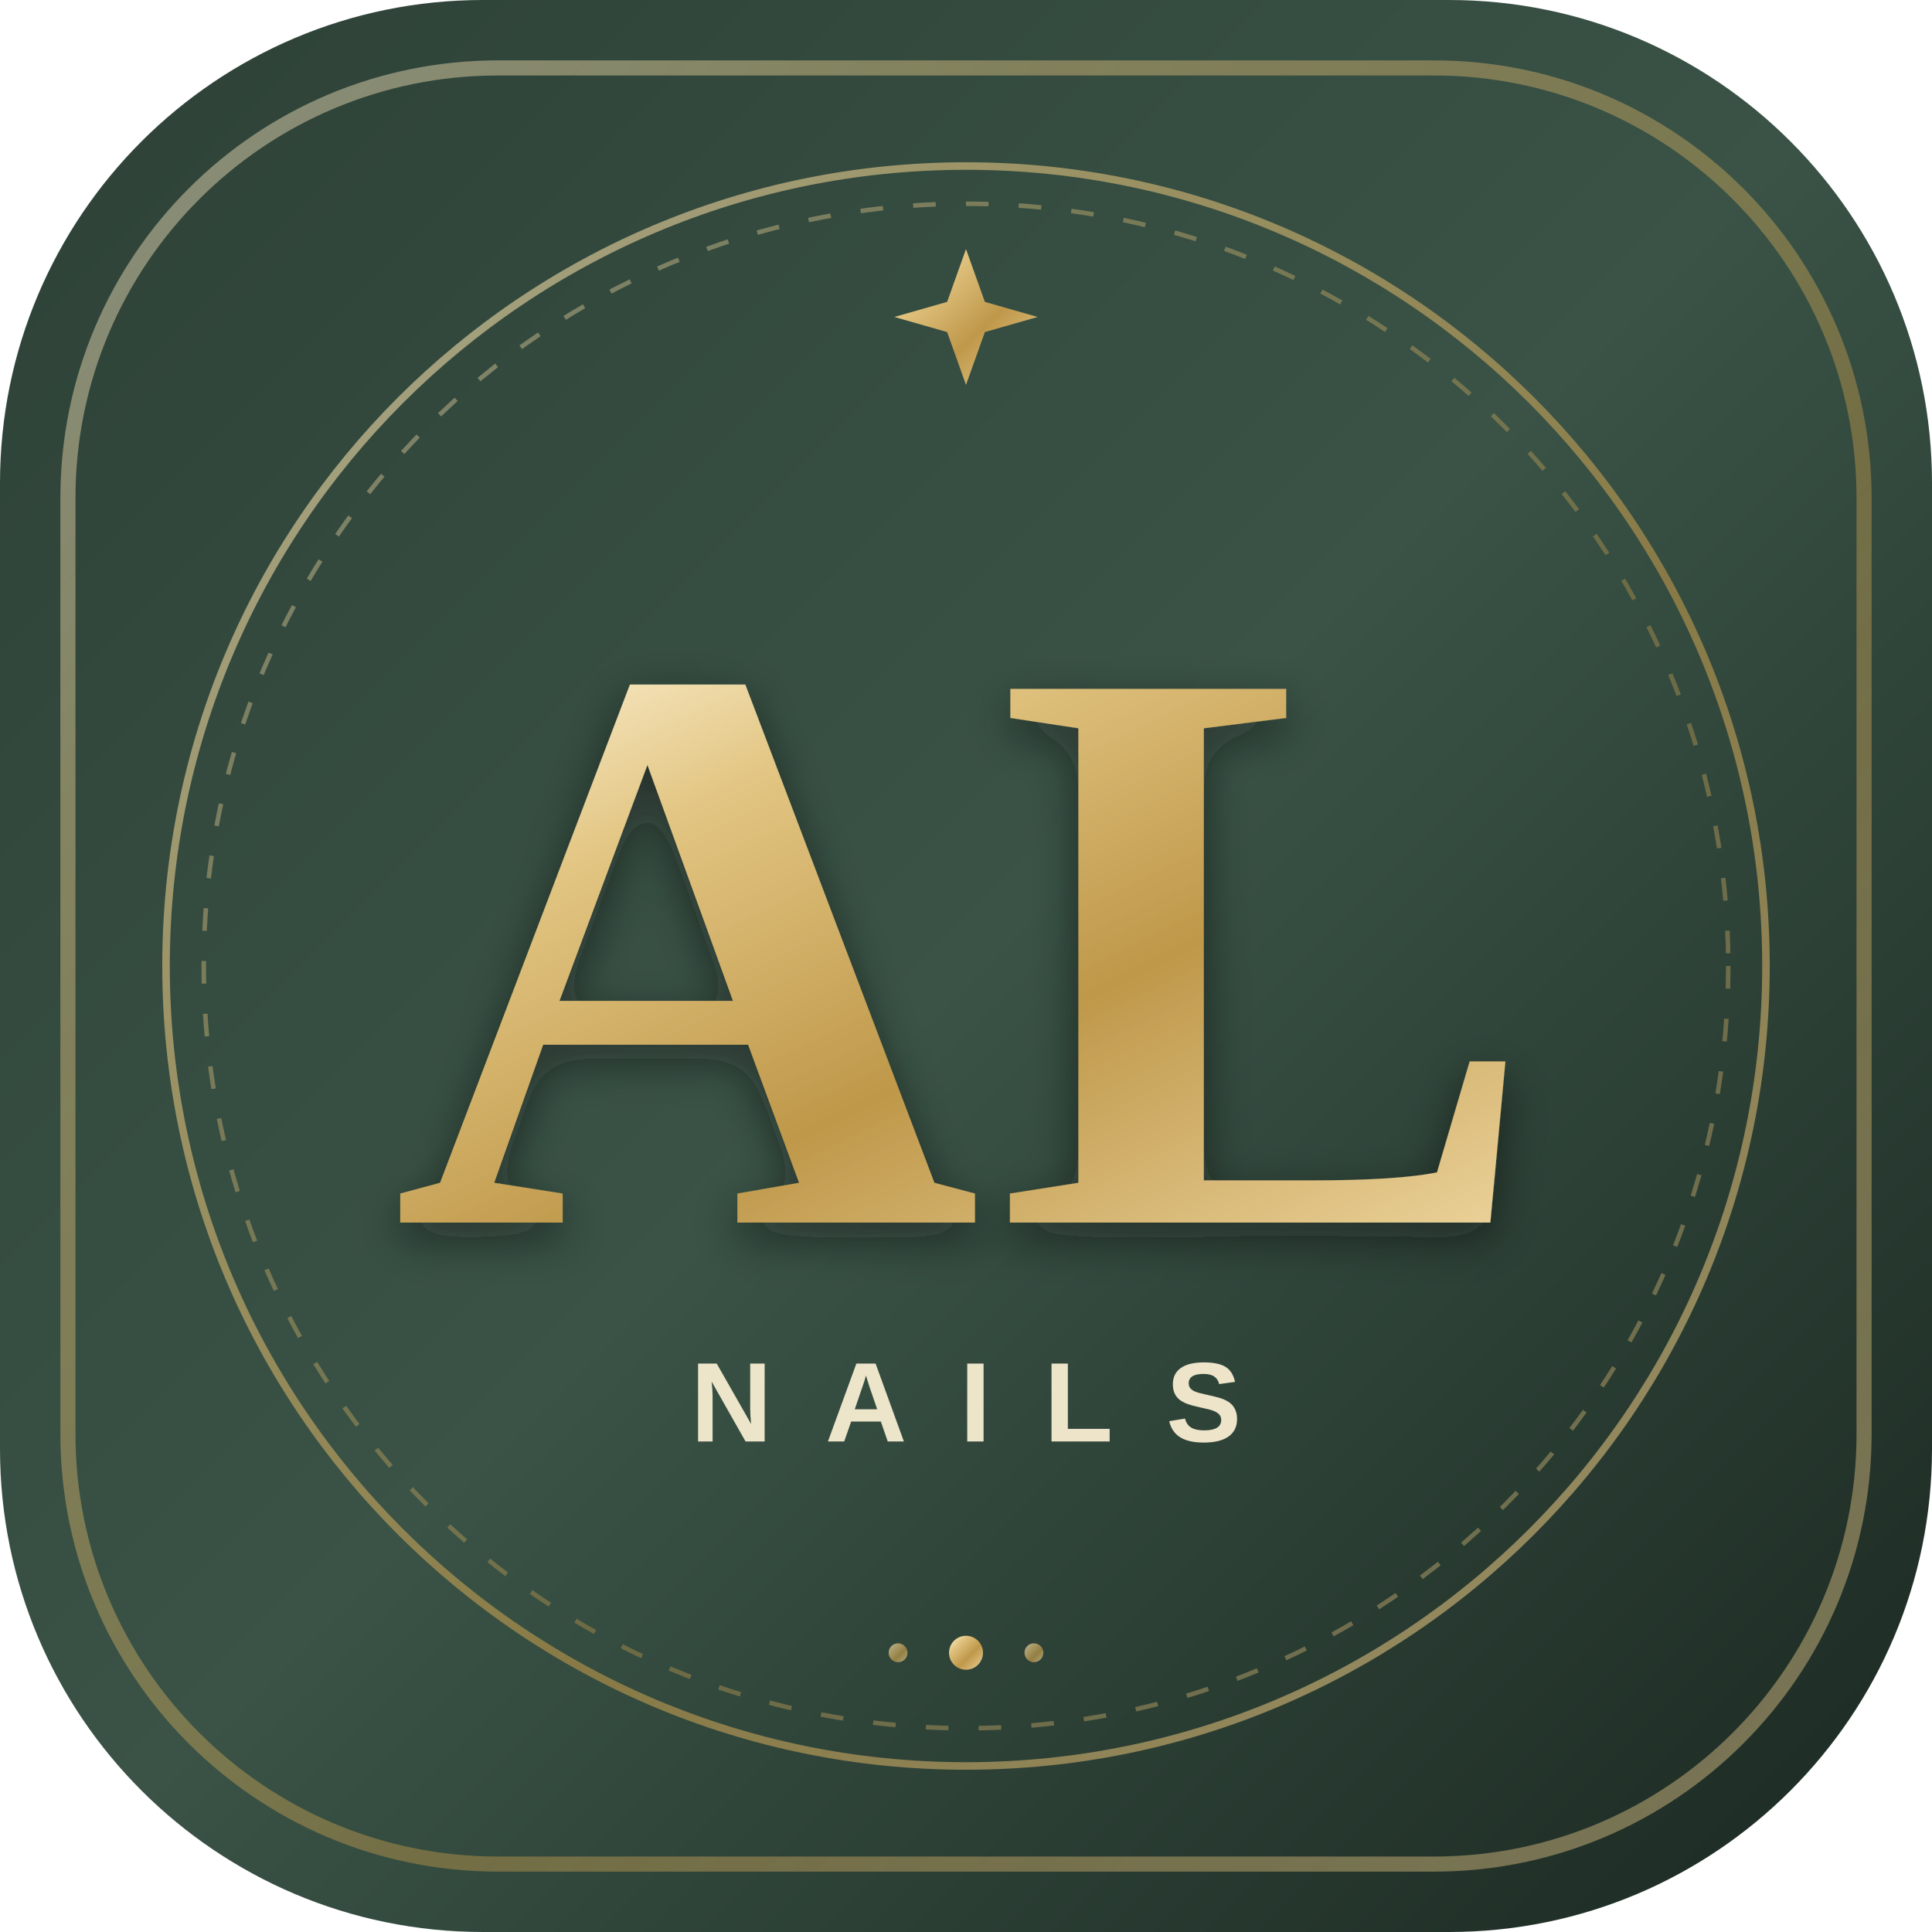
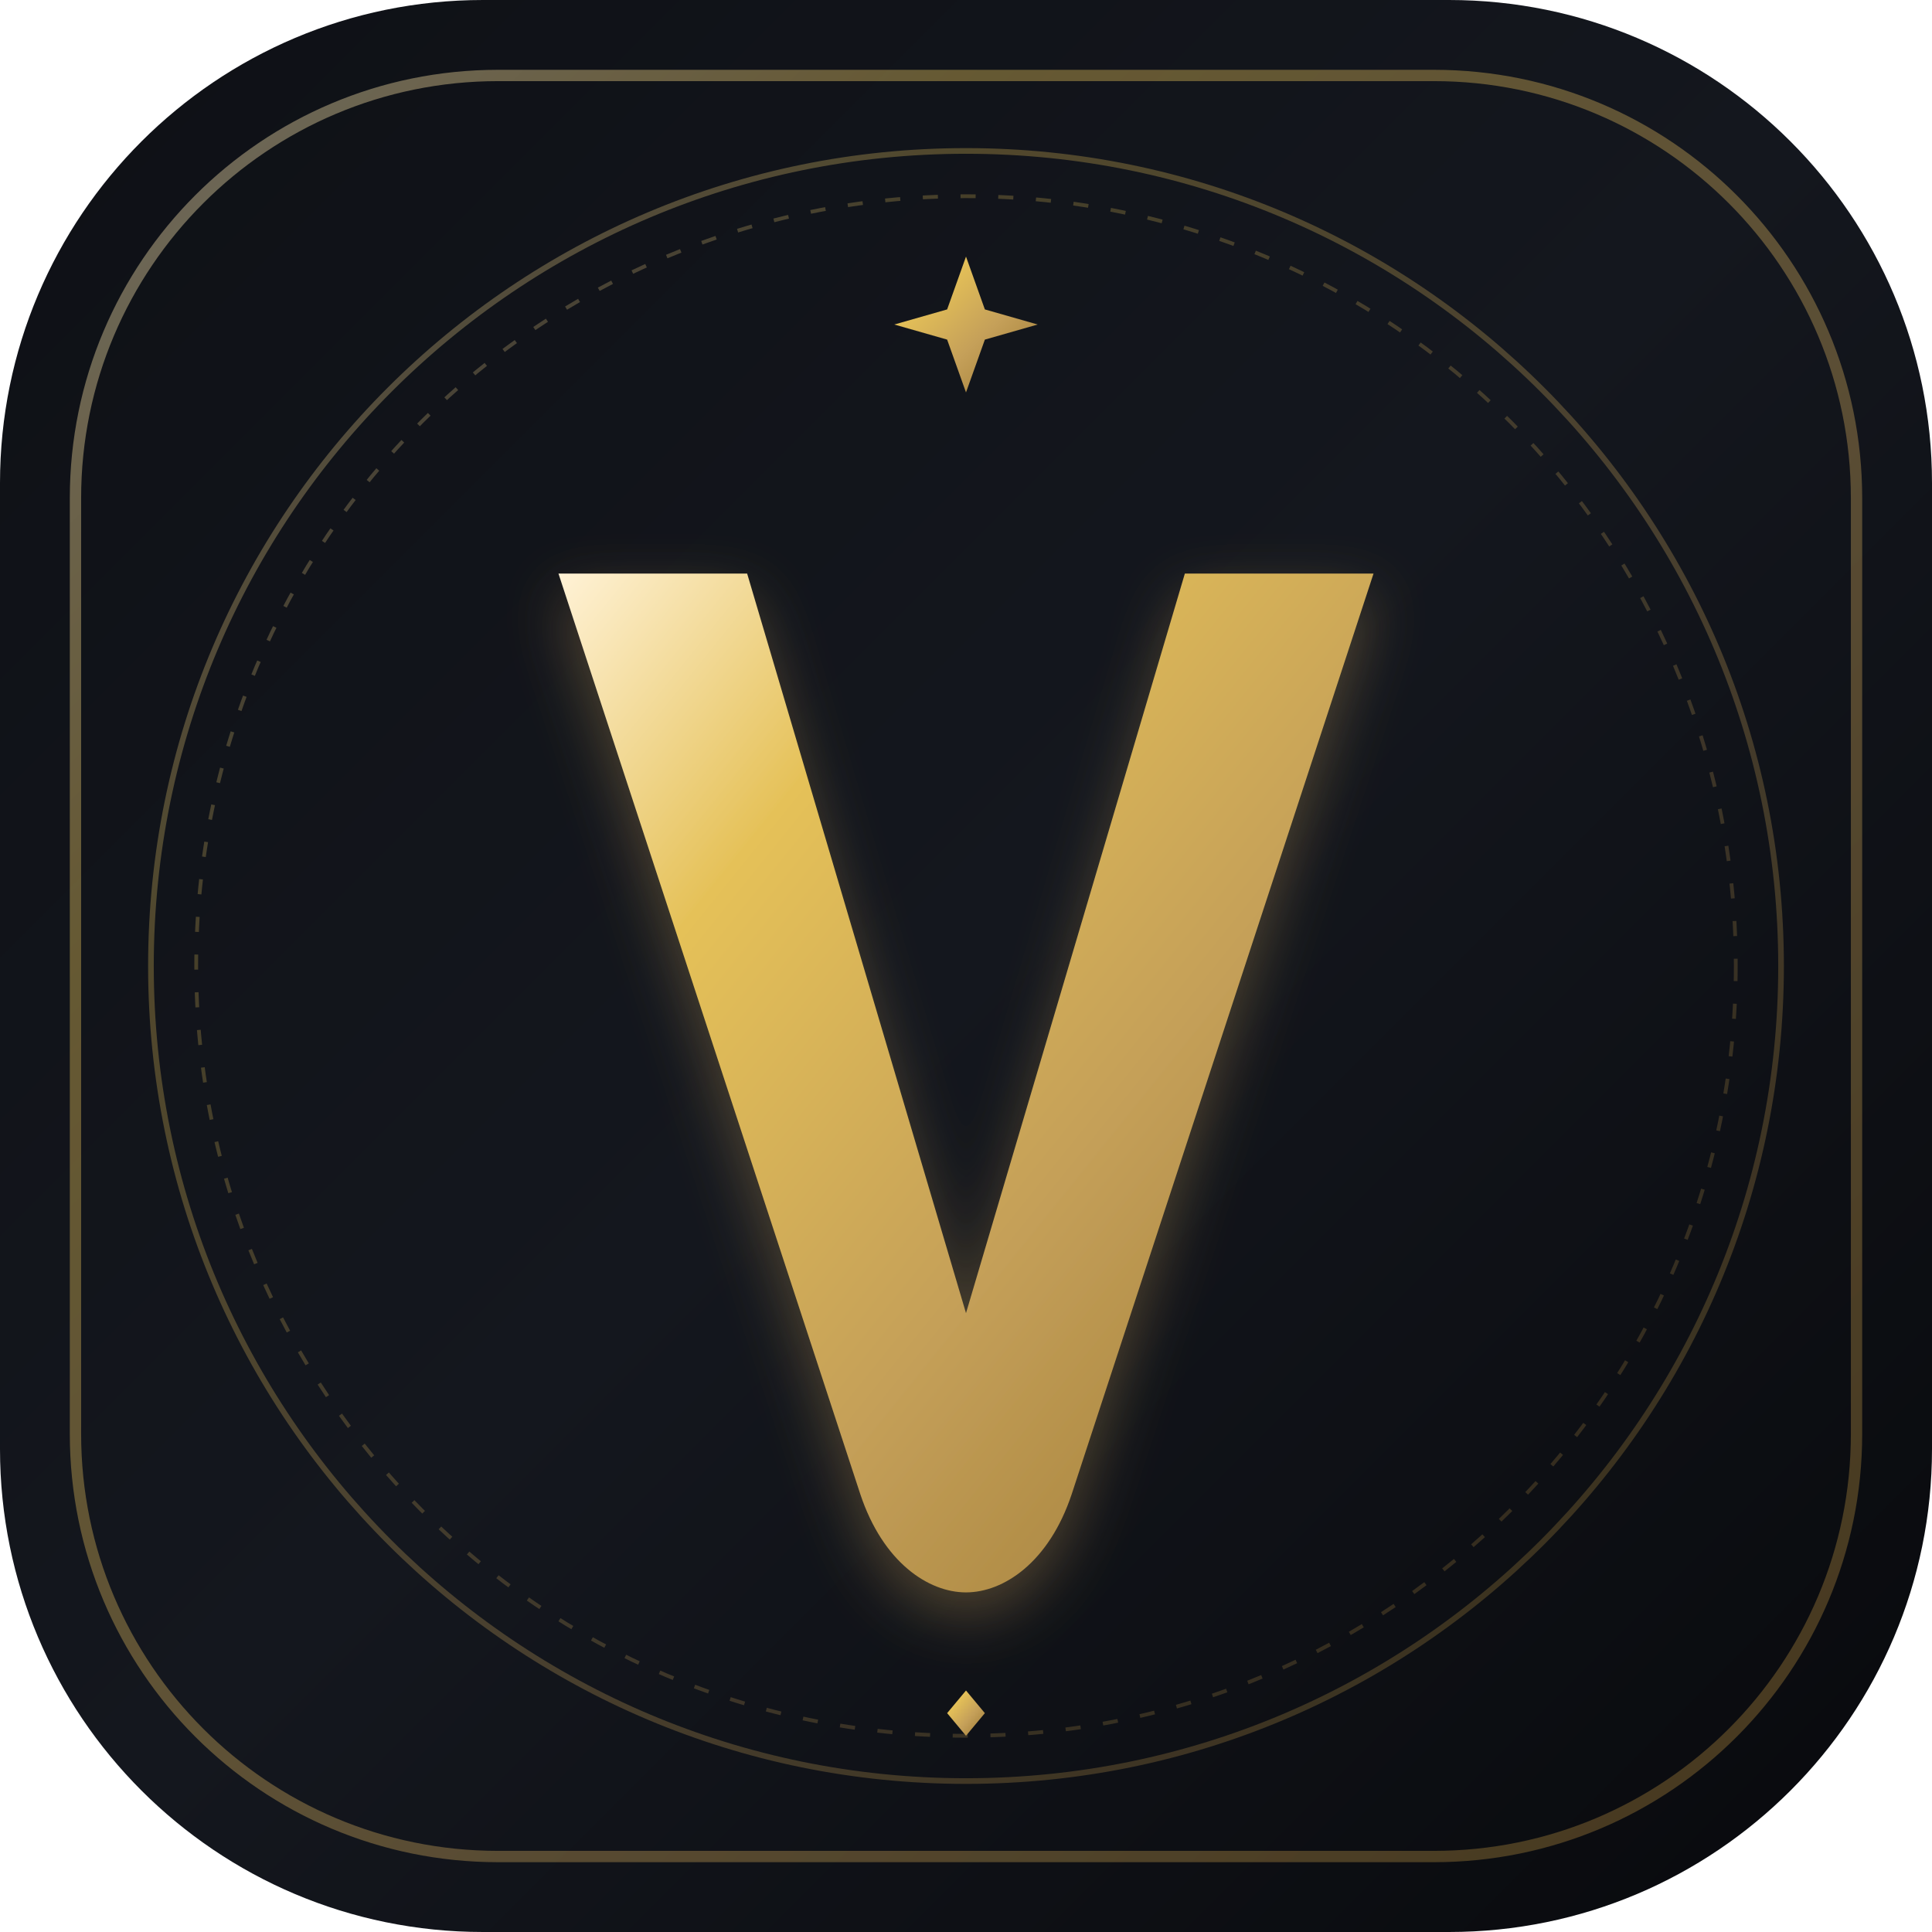
<svg xmlns="http://www.w3.org/2000/svg" viewBox="0 0 512 512" width="100%" height="100%">
  <defs>
-     <linearGradient id="bgGrad" x1="0%" y1="0%" x2="100%" y2="100%">
-       <stop offset="0%" stop-color="#2D4036" />
-       <stop offset="50%" stop-color="#3A5346" />
-       <stop offset="100%" stop-color="#1A2720" />
+     <linearGradient id="vanesevBg" x1="0%" y1="0%" x2="100%" y2="100%">
+       <stop offset="0%" stop-color="#0E1015" />
+       <stop offset="50%" stop-color="#14171E" />
+       <stop offset="100%" stop-color="#08090C" />
    </linearGradient>
-     <linearGradient id="goldGrad" x1="0%" y1="0%" x2="100%" y2="100%">
-       <stop offset="0%" stop-color="#FDF2D6" />
-       <stop offset="25%" stop-color="#E2C582" />
-       <stop offset="60%" stop-color="#BF984A" />
-       <stop offset="100%" stop-color="#EAD198" />
+     <linearGradient id="vanesevGold" x1="0%" y1="0%" x2="100%" y2="100%">
+       <stop offset="0%" stop-color="#FFF2D6" />
+       <stop offset="25%" stop-color="#E5C158" />
+       <stop offset="60%" stop-color="#C5A059" />
+       <stop offset="100%" stop-color="#9A7732" />
    </linearGradient>
-     <filter id="softGlow" x="-20%" y="-20%" width="140%" height="140%">
-       <feDropShadow dx="0" dy="4" stdDeviation="6" flood-color="#0F1813" flood-opacity="0.5" />
+     <linearGradient id="vanesevAccent" x1="0%" y1="0%" x2="100%" y2="100%">
+       <stop offset="0%" stop-color="#E5C158" stop-opacity="0.8" />
+       <stop offset="100%" stop-color="#C5A059" stop-opacity="0.2" />
+     </linearGradient>
+     <filter id="goldGlow" x="-20%" y="-20%" width="140%" height="140%">
+       <feDropShadow dx="0" dy="6" stdDeviation="8" flood-color="#C5A059" flood-opacity="0.35" />
    </filter>
  </defs>
-   <rect width="512" height="512" rx="128" fill="url(#bgGrad)" />
-   <rect x="18" y="18" width="476" height="476" rx="114" fill="none" stroke="url(#goldGrad)" stroke-width="4" opacity="0.45" />
-   <circle cx="256" cy="256" r="212" fill="none" stroke="url(#goldGrad)" stroke-width="2" opacity="0.6" />
-   <circle cx="256" cy="256" r="202" fill="none" stroke="url(#goldGrad)" stroke-width="1.2" stroke-dasharray="6 8" opacity="0.4" />
-   <path d="M 256 66 L 261 80 L 275 84 L 261 88 L 256 102 L 251 88 L 237 84 L 251 80 Z" fill="url(#goldGrad)" />
-   <circle cx="256" cy="438" r="4.5" fill="url(#goldGrad)" />
-   <circle cx="238" cy="438" r="2.5" fill="url(#goldGrad)" opacity="0.7" />
-   <circle cx="274" cy="438" r="2.5" fill="url(#goldGrad)" opacity="0.7" />
-   <g filter="url(#softGlow)">
-     <text x="256" y="324" font-family="'Cormorant Garamond', 'Georgia', 'Times New Roman', serif" font-size="216" font-weight="700" letter-spacing="4" fill="url(#goldGrad)" text-anchor="middle">AL</text>
+   <rect width="512" height="512" rx="128" fill="url(#vanesevBg)" />
+   <rect x="20" y="20" width="472" height="472" rx="112" fill="none" stroke="url(#vanesevGold)" stroke-width="3" opacity="0.4" />
+   <circle cx="256" cy="256" r="216" fill="none" stroke="url(#vanesevGold)" stroke-width="1.5" opacity="0.3" />
+   <circle cx="256" cy="256" r="204" fill="none" stroke="url(#vanesevGold)" stroke-width="1" stroke-dasharray="4 6" opacity="0.25" />
+   <path d="M 256 68 L 261 82 L 275 86 L 261 90 L 256 104 L 251 90 L 237 86 L 251 82 Z" fill="url(#vanesevGold)" />
+   <g filter="url(#goldGlow)">
+     <path d="M 148 152 L 198 152 L 256 348 L 314 152 L 364 152 L 284 396 C 278 414 266 422 256 422 C 246 422 234 414 228 396 Z" fill="url(#vanesevGold)" />
  </g>
-   <text x="256" y="382" font-family="'Plus Jakarta Sans', 'Segoe UI', Arial, sans-serif" font-size="30" font-weight="700" letter-spacing="14" fill="#FDF2D6" text-anchor="middle" opacity="0.92">NAILS</text>
+   <polygon points="256,448 261,454 256,460 251,454" fill="url(#vanesevGold)" />
</svg>
